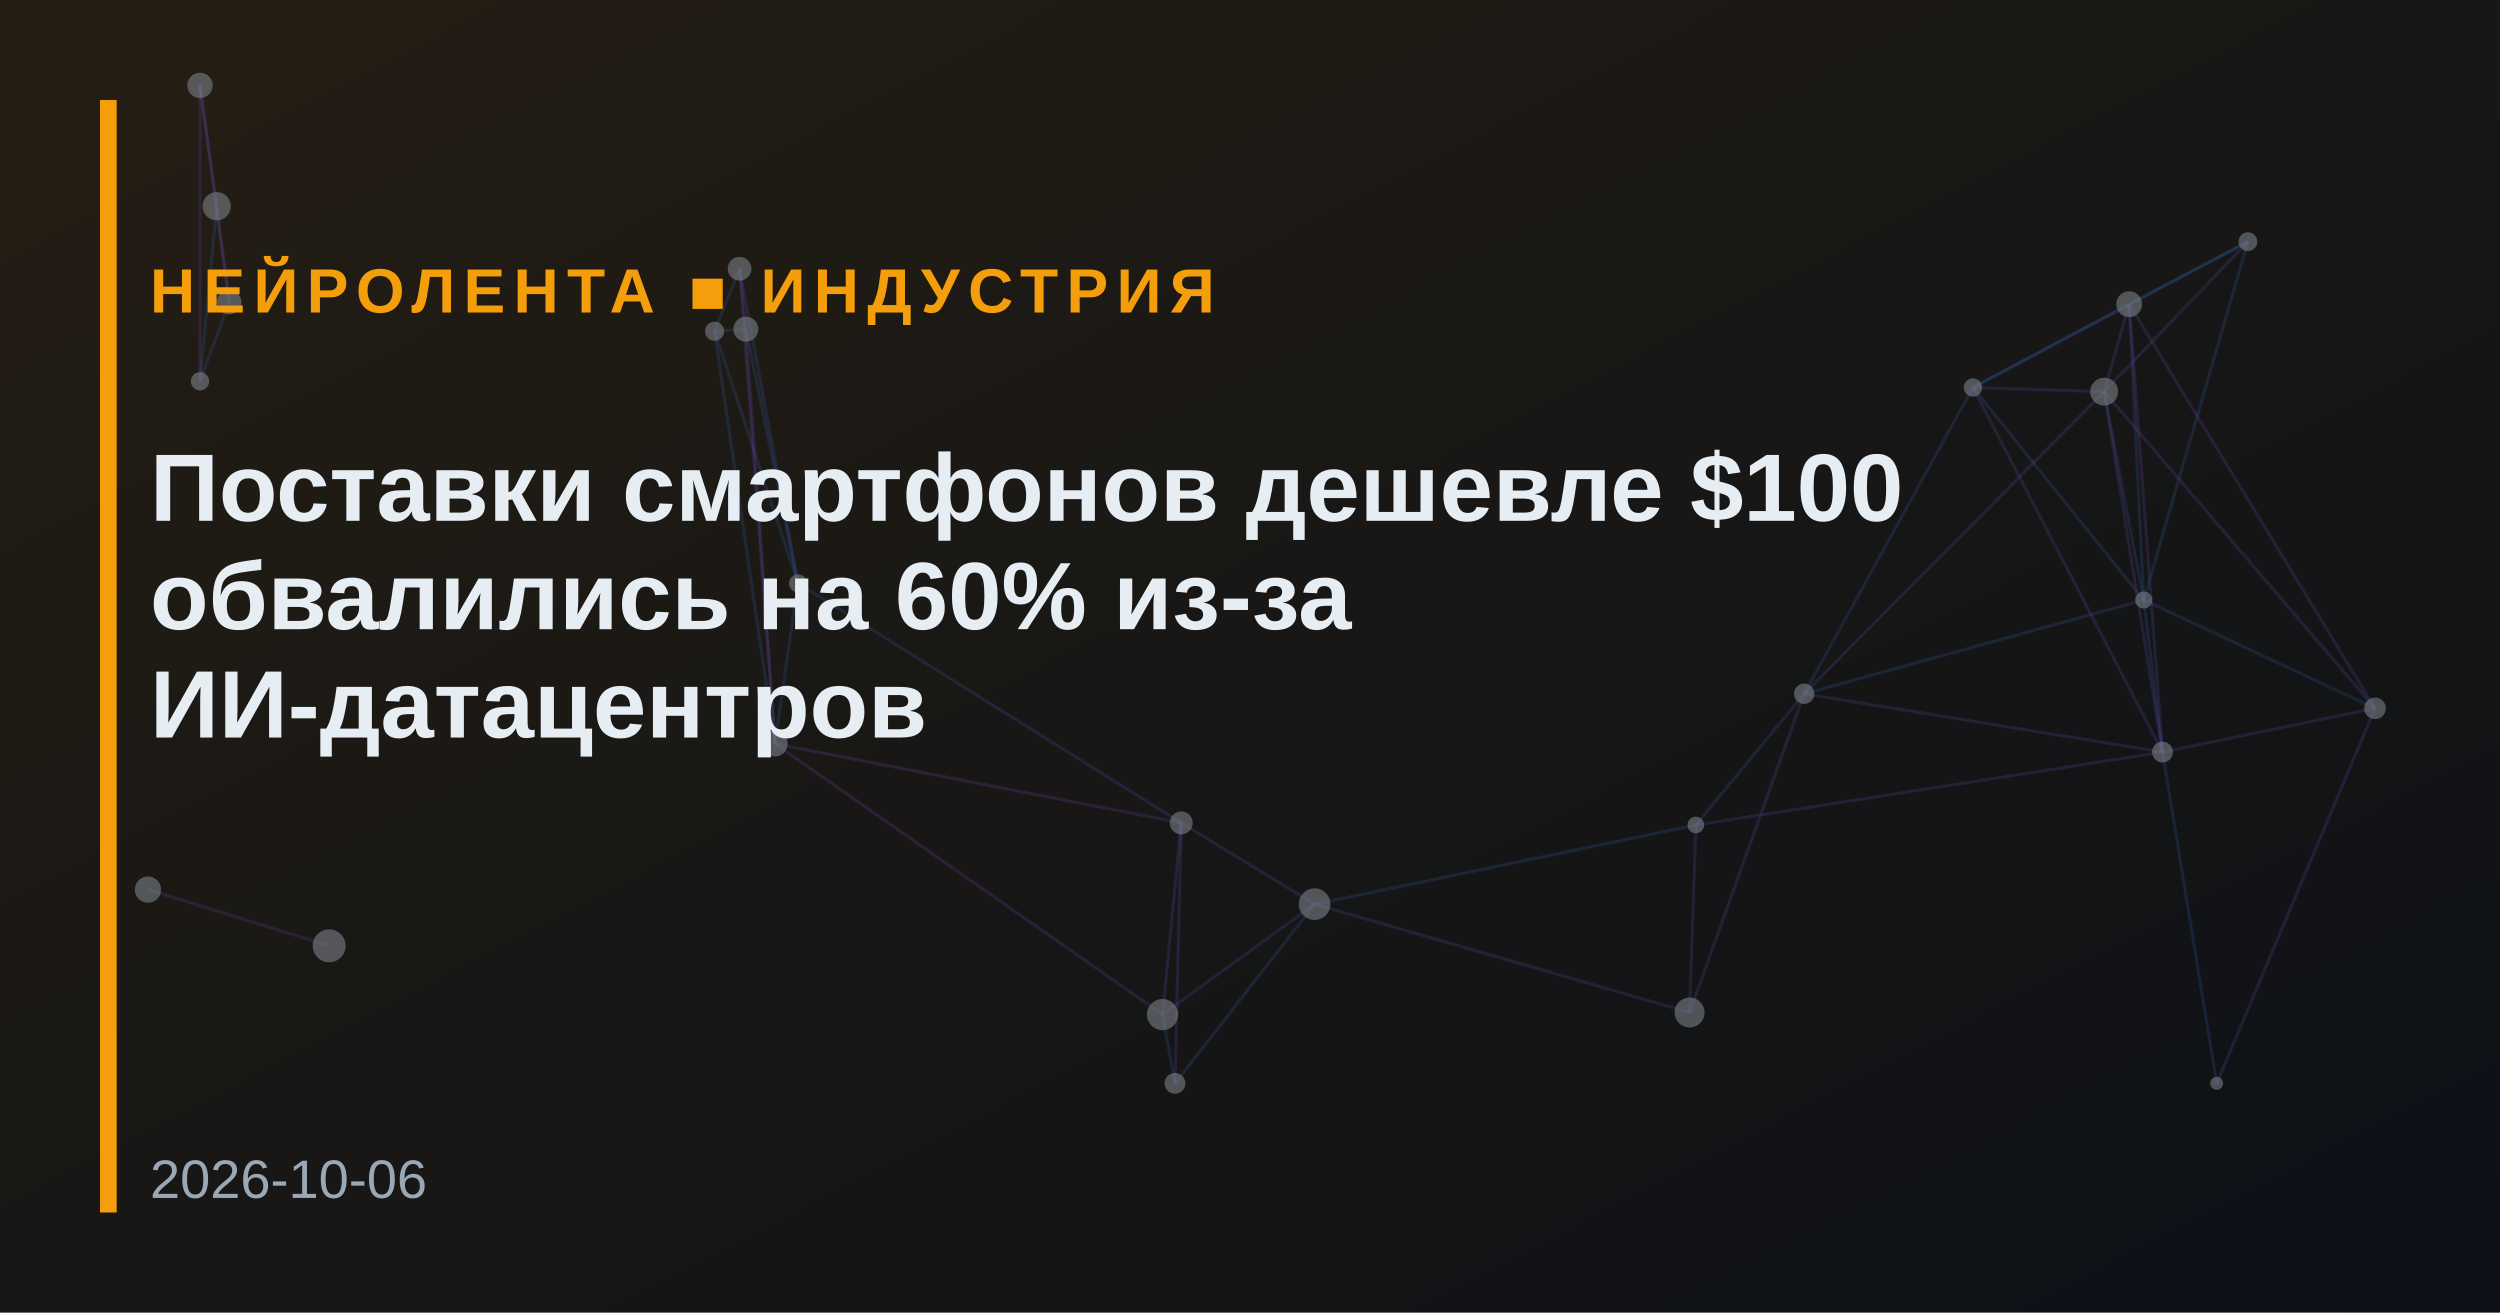
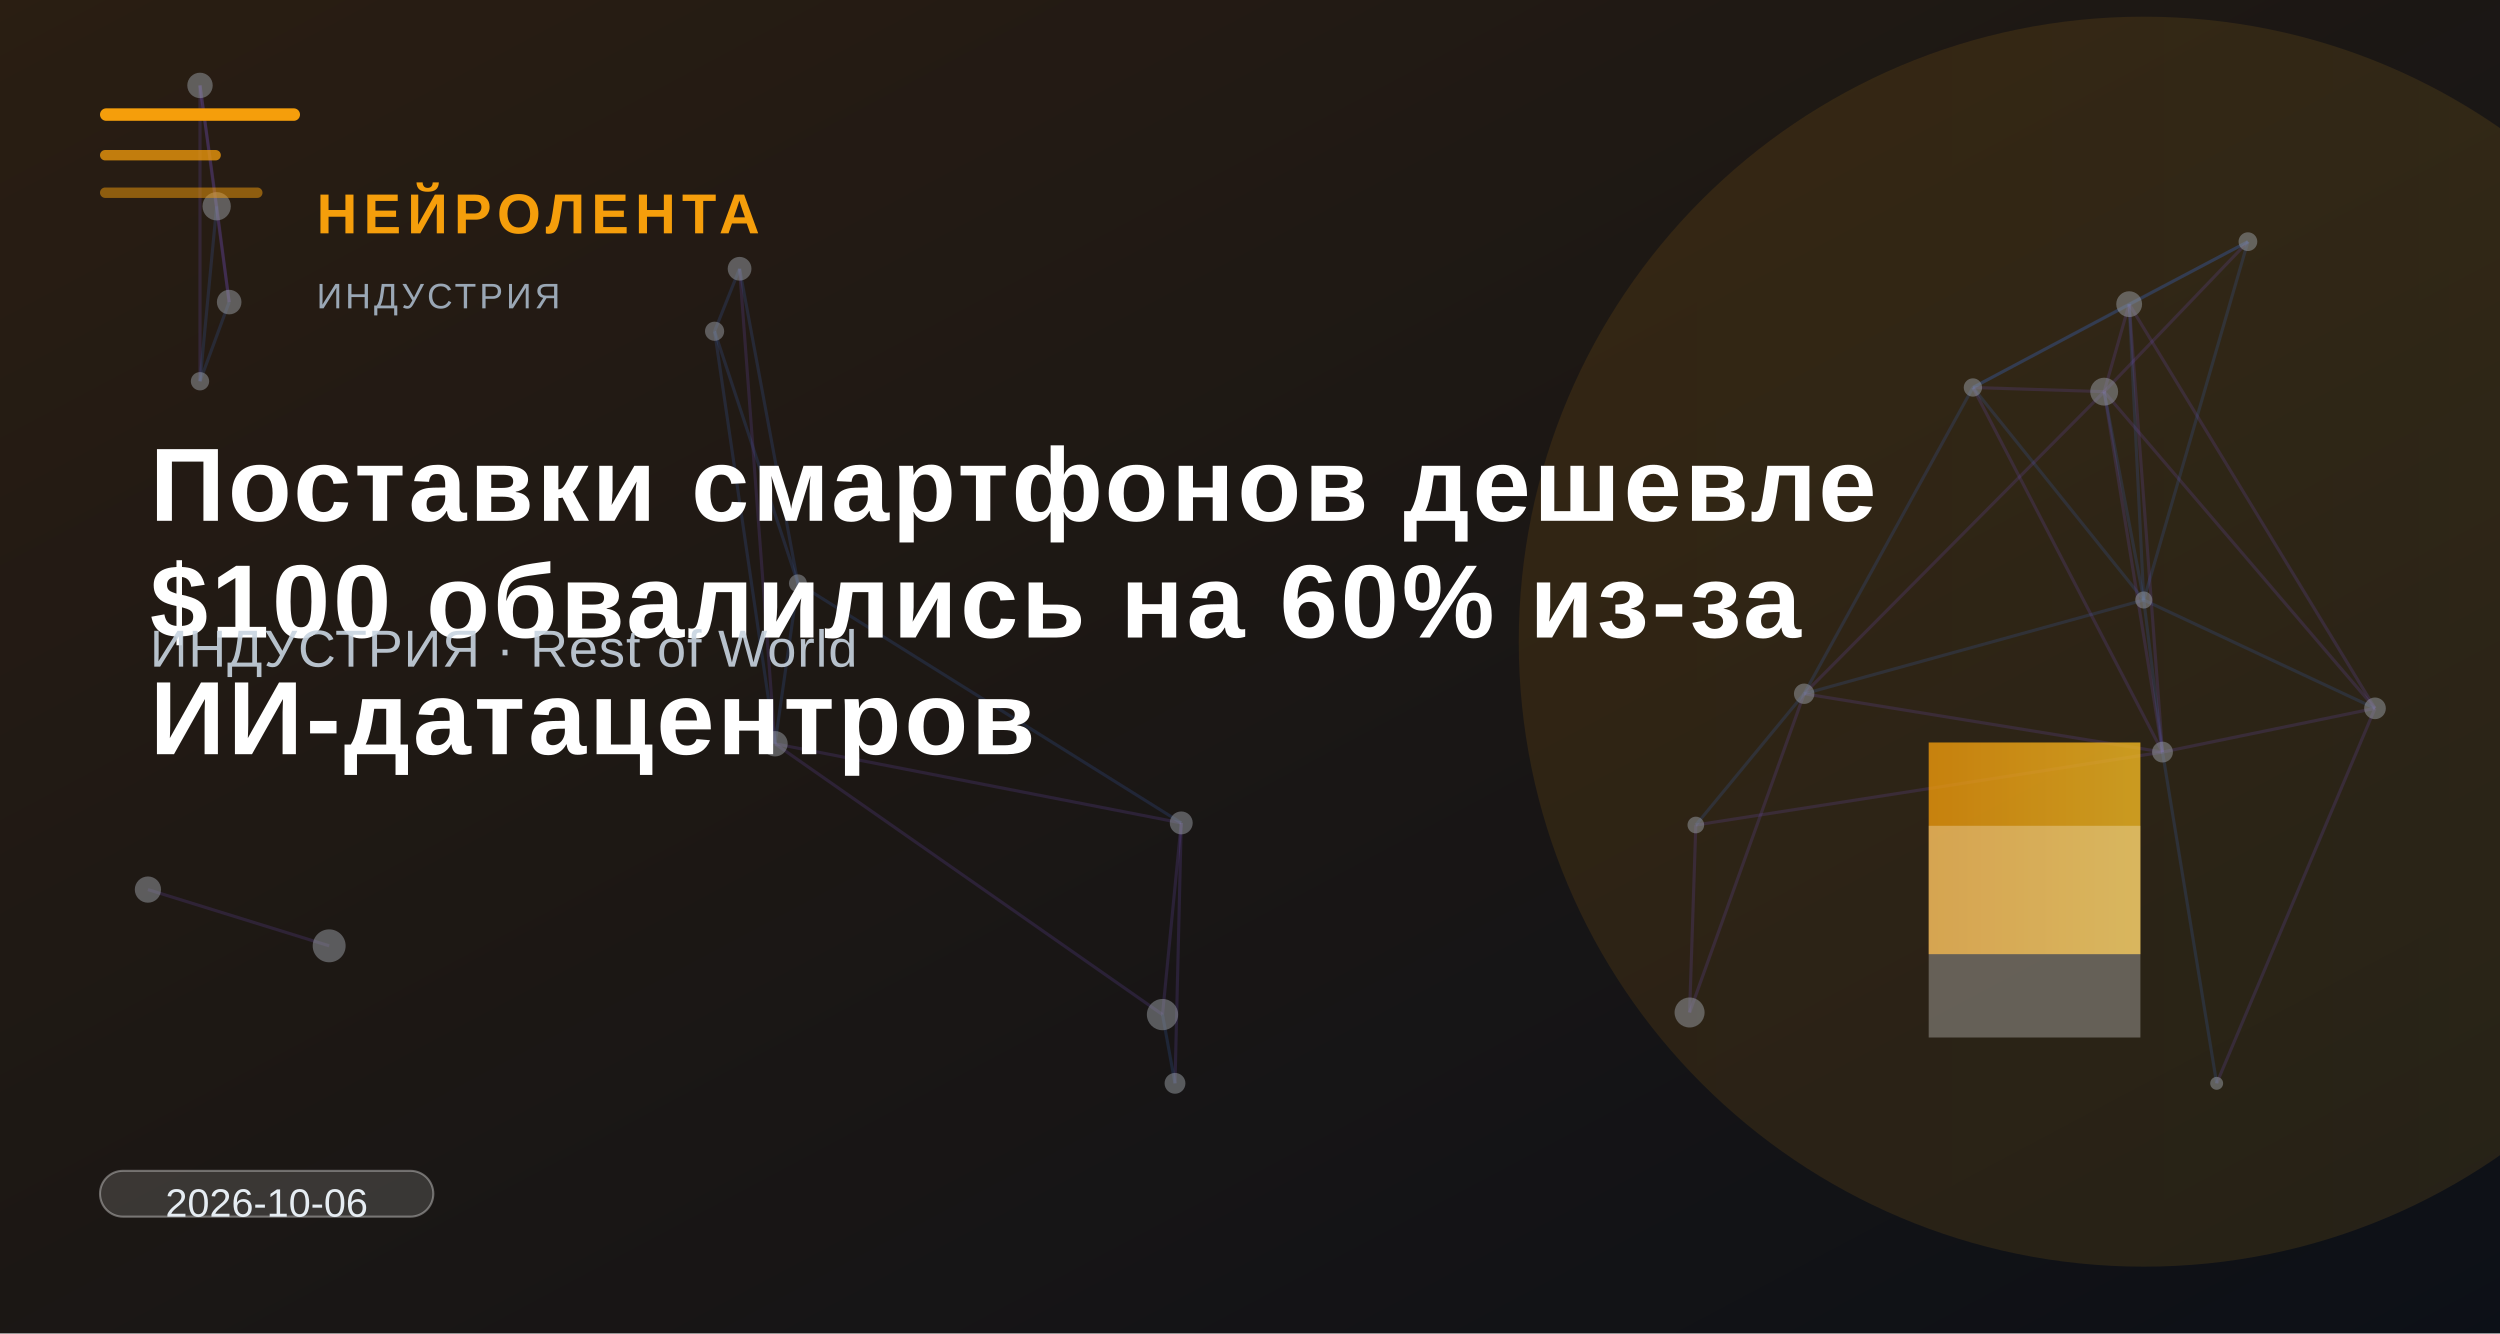
- <svg xmlns="http://www.w3.org/2000/svg" viewBox="0 0 1200 630" width="1200" height="630">
+ <svg xmlns="http://www.w3.org/2000/svg" viewBox="0 0 1200 640" width="1200" height="640">
  <defs>
    <linearGradient id="bg" x1="0" y1="0" x2="1" y2="1">
-       <stop offset="0" stop-color="#3a2a12" />
+       <stop offset="0" stop-color="#3a2610" />
      <stop offset="1" stop-color="#0d1117" />
    </linearGradient>
+     <linearGradient id="glow" x1="0" y1="0" x2="1" y2="0">
+       <stop offset="0" stop-color="#f59e0b" stop-opacity="0.9" />
+       <stop offset="1" stop-color="#fbbf24" stop-opacity="0.9" />
+     </linearGradient>
  </defs>
-   <rect width="1200" height="630" fill="url(#bg)" />
-   <line x1="1029" y1="288" x2="1140" y2="340" stroke="#4f8cff" stroke-opacity="0.25" stroke-width="1.5" />
-   <line x1="1029" y1="288" x2="1038" y2="361" stroke="#4f8cff" stroke-opacity="0.25" stroke-width="1.5" />
-   <line x1="1029" y1="288" x2="1010" y2="188" stroke="#4f8cff" stroke-opacity="0.25" stroke-width="1.5" />
-   <line x1="1029" y1="288" x2="947" y2="186" stroke="#4f8cff" stroke-opacity="0.25" stroke-width="1.5" />
-   <line x1="1029" y1="288" x2="866" y2="333" stroke="#4f8cff" stroke-opacity="0.25" stroke-width="1.5" />
-   <line x1="1029" y1="288" x2="1079" y2="116" stroke="#4f8cff" stroke-opacity="0.25" stroke-width="1.5" />
-   <line x1="1029" y1="288" x2="1022" y2="146" stroke="#4f8cff" stroke-opacity="0.25" stroke-width="1.5" />
-   <line x1="96" y1="41" x2="96" y2="183" stroke="#9d6bff" stroke-opacity="0.25" stroke-width="1.5" />
-   <line x1="96" y1="41" x2="104" y2="99" stroke="#9d6bff" stroke-opacity="0.25" stroke-width="1.5" />
-   <line x1="96" y1="41" x2="110" y2="145" stroke="#9d6bff" stroke-opacity="0.25" stroke-width="1.5" />
-   <line x1="811" y1="486" x2="814" y2="396" stroke="#9d6bff" stroke-opacity="0.25" stroke-width="1.5" />
-   <line x1="811" y1="486" x2="866" y2="333" stroke="#9d6bff" stroke-opacity="0.25" stroke-width="1.5" />
-   <line x1="811" y1="486" x2="631" y2="434" stroke="#9d6bff" stroke-opacity="0.25" stroke-width="1.5" />
-   <line x1="383" y1="280" x2="343" y2="159" stroke="#4f8cff" stroke-opacity="0.25" stroke-width="1.5" />
-   <line x1="383" y1="280" x2="567" y2="395" stroke="#4f8cff" stroke-opacity="0.25" stroke-width="1.5" />
-   <line x1="383" y1="280" x2="372" y2="357" stroke="#4f8cff" stroke-opacity="0.25" stroke-width="1.5" />
-   <line x1="383" y1="280" x2="355" y2="129" stroke="#4f8cff" stroke-opacity="0.25" stroke-width="1.5" />
-   <line x1="383" y1="280" x2="358" y2="158" stroke="#4f8cff" stroke-opacity="0.25" stroke-width="1.5" />
-   <line x1="343" y1="159" x2="372" y2="357" stroke="#4f8cff" stroke-opacity="0.25" stroke-width="1.5" />
-   <line x1="343" y1="159" x2="355" y2="129" stroke="#4f8cff" stroke-opacity="0.25" stroke-width="1.5" />
-   <line x1="343" y1="159" x2="358" y2="158" stroke="#4f8cff" stroke-opacity="0.25" stroke-width="1.5" />
-   <line x1="1140" y1="340" x2="1064" y2="520" stroke="#9d6bff" stroke-opacity="0.25" stroke-width="1.5" />
-   <line x1="1140" y1="340" x2="1038" y2="361" stroke="#9d6bff" stroke-opacity="0.25" stroke-width="1.5" />
-   <line x1="1140" y1="340" x2="1010" y2="188" stroke="#9d6bff" stroke-opacity="0.25" stroke-width="1.5" />
-   <line x1="1140" y1="340" x2="1022" y2="146" stroke="#9d6bff" stroke-opacity="0.25" stroke-width="1.5" />
-   <line x1="1064" y1="520" x2="1038" y2="361" stroke="#4f8cff" stroke-opacity="0.25" stroke-width="1.5" />
-   <line x1="567" y1="395" x2="372" y2="357" stroke="#9d6bff" stroke-opacity="0.25" stroke-width="1.5" />
-   <line x1="567" y1="395" x2="564" y2="520" stroke="#9d6bff" stroke-opacity="0.25" stroke-width="1.5" />
-   <line x1="567" y1="395" x2="558" y2="487" stroke="#9d6bff" stroke-opacity="0.25" stroke-width="1.5" />
-   <line x1="567" y1="395" x2="631" y2="434" stroke="#9d6bff" stroke-opacity="0.25" stroke-width="1.5" />
-   <line x1="96" y1="183" x2="104" y2="99" stroke="#4f8cff" stroke-opacity="0.25" stroke-width="1.5" />
-   <line x1="96" y1="183" x2="110" y2="145" stroke="#4f8cff" stroke-opacity="0.25" stroke-width="1.5" />
-   <line x1="104" y1="99" x2="110" y2="145" stroke="#9d6bff" stroke-opacity="0.25" stroke-width="1.5" />
-   <line x1="1038" y1="361" x2="1010" y2="188" stroke="#9d6bff" stroke-opacity="0.25" stroke-width="1.5" />
-   <line x1="1038" y1="361" x2="947" y2="186" stroke="#9d6bff" stroke-opacity="0.25" stroke-width="1.5" />
-   <line x1="1038" y1="361" x2="814" y2="396" stroke="#9d6bff" stroke-opacity="0.25" stroke-width="1.5" />
-   <line x1="1038" y1="361" x2="866" y2="333" stroke="#9d6bff" stroke-opacity="0.25" stroke-width="1.5" />
-   <line x1="1038" y1="361" x2="1022" y2="146" stroke="#9d6bff" stroke-opacity="0.25" stroke-width="1.5" />
-   <line x1="1010" y1="188" x2="947" y2="186" stroke="#9d6bff" stroke-opacity="0.25" stroke-width="1.5" />
-   <line x1="1010" y1="188" x2="866" y2="333" stroke="#9d6bff" stroke-opacity="0.25" stroke-width="1.5" />
-   <line x1="1010" y1="188" x2="1079" y2="116" stroke="#9d6bff" stroke-opacity="0.25" stroke-width="1.5" />
-   <line x1="1010" y1="188" x2="1022" y2="146" stroke="#9d6bff" stroke-opacity="0.25" stroke-width="1.5" />
-   <line x1="947" y1="186" x2="866" y2="333" stroke="#4f8cff" stroke-opacity="0.25" stroke-width="1.5" />
-   <line x1="947" y1="186" x2="1079" y2="116" stroke="#4f8cff" stroke-opacity="0.25" stroke-width="1.5" />
-   <line x1="947" y1="186" x2="1022" y2="146" stroke="#4f8cff" stroke-opacity="0.25" stroke-width="1.5" />
-   <line x1="372" y1="357" x2="558" y2="487" stroke="#9d6bff" stroke-opacity="0.25" stroke-width="1.5" />
-   <line x1="372" y1="357" x2="355" y2="129" stroke="#9d6bff" stroke-opacity="0.25" stroke-width="1.5" />
-   <line x1="372" y1="357" x2="358" y2="158" stroke="#9d6bff" stroke-opacity="0.25" stroke-width="1.5" />
-   <line x1="814" y1="396" x2="866" y2="333" stroke="#4f8cff" stroke-opacity="0.25" stroke-width="1.5" />
-   <line x1="814" y1="396" x2="631" y2="434" stroke="#4f8cff" stroke-opacity="0.25" stroke-width="1.5" />
-   <line x1="564" y1="520" x2="558" y2="487" stroke="#4f8cff" stroke-opacity="0.25" stroke-width="1.5" />
-   <line x1="564" y1="520" x2="631" y2="434" stroke="#4f8cff" stroke-opacity="0.25" stroke-width="1.5" />
-   <line x1="71" y1="427" x2="158" y2="454" stroke="#9d6bff" stroke-opacity="0.25" stroke-width="1.5" />
-   <line x1="558" y1="487" x2="631" y2="434" stroke="#9d6bff" stroke-opacity="0.25" stroke-width="1.5" />
-   <line x1="355" y1="129" x2="358" y2="158" stroke="#9d6bff" stroke-opacity="0.25" stroke-width="1.5" />
-   <line x1="1079" y1="116" x2="1022" y2="146" stroke="#4f8cff" stroke-opacity="0.25" stroke-width="1.5" />
-   <circle cx="1029" cy="288" r="4.1" fill="#e6edf3" fill-opacity="0.55" />
-   <circle cx="96" cy="41" r="6.1" fill="#e6edf3" fill-opacity="0.55" />
-   <circle cx="811" cy="486" r="7.2" fill="#e6edf3" fill-opacity="0.55" />
-   <circle cx="383" cy="280" r="4.3" fill="#e6edf3" fill-opacity="0.55" />
-   <circle cx="343" cy="159" r="4.6" fill="#e6edf3" fill-opacity="0.55" />
-   <circle cx="1140" cy="340" r="5.2" fill="#e6edf3" fill-opacity="0.55" />
-   <circle cx="1064" cy="520" r="3.1" fill="#e6edf3" fill-opacity="0.55" />
-   <circle cx="567" cy="395" r="5.5" fill="#e6edf3" fill-opacity="0.55" />
-   <circle cx="96" cy="183" r="4.4" fill="#e6edf3" fill-opacity="0.55" />
-   <circle cx="104" cy="99" r="6.8" fill="#e6edf3" fill-opacity="0.55" />
-   <circle cx="1038" cy="361" r="5.0" fill="#e6edf3" fill-opacity="0.55" />
-   <circle cx="110" cy="145" r="5.9" fill="#e6edf3" fill-opacity="0.55" />
-   <circle cx="1010" cy="188" r="6.7" fill="#e6edf3" fill-opacity="0.55" />
-   <circle cx="947" cy="186" r="4.4" fill="#e6edf3" fill-opacity="0.55" />
-   <circle cx="372" cy="357" r="6.1" fill="#e6edf3" fill-opacity="0.55" />
-   <circle cx="814" cy="396" r="4.0" fill="#e6edf3" fill-opacity="0.55" />
-   <circle cx="564" cy="520" r="5.0" fill="#e6edf3" fill-opacity="0.55" />
-   <circle cx="71" cy="427" r="6.3" fill="#e6edf3" fill-opacity="0.55" />
-   <circle cx="866" cy="333" r="4.9" fill="#e6edf3" fill-opacity="0.55" />
-   <circle cx="158" cy="454" r="7.9" fill="#e6edf3" fill-opacity="0.55" />
-   <circle cx="558" cy="487" r="7.5" fill="#e6edf3" fill-opacity="0.55" />
-   <circle cx="355" cy="129" r="5.7" fill="#e6edf3" fill-opacity="0.55" />
-   <circle cx="1079" cy="116" r="4.5" fill="#e6edf3" fill-opacity="0.55" />
-   <circle cx="1022" cy="146" r="6.2" fill="#e6edf3" fill-opacity="0.55" />
-   <circle cx="631" cy="434" r="7.6" fill="#e6edf3" fill-opacity="0.55" />
-   <circle cx="358" cy="158" r="6.0" fill="#e6edf3" fill-opacity="0.55" />
-   <rect x="0" y="0" width="1200" height="630" fill="#0d1117" fill-opacity="0.45" />
-   <rect x="48" y="48" width="8" height="534" fill="#f59e0b" />
-   <text x="72" y="150" font-family="Arial, sans-serif" font-size="30" font-weight="bold" fill="#f59e0b" letter-spacing="4">НЕЙРОЛЕНТА ■ ИНДУСТРИЯ</text>
-   <text x="72" y="250" font-family="Arial, sans-serif" font-size="46" font-weight="bold" fill="#e6edf3">
-     <tspan x="72" dy="0">Поставки смартфонов дешевле $100</tspan>
-     <tspan x="72" dy="52">обвалились на 60% из-за</tspan>
-     <tspan x="72" dy="52">ИИ-датацентров</tspan>
+   <rect width="1200" height="640" fill="url(#bg)" />
+   <circle cx="1029" cy="308" r="300" fill="url(#glow)" opacity="0.18" />
+   <line x1="1029" y1="288" x2="1140" y2="340" stroke="#4f8cff" stroke-opacity="0.22" stroke-width="1.5" />
+   <line x1="1029" y1="288" x2="1038" y2="361" stroke="#4f8cff" stroke-opacity="0.22" stroke-width="1.5" />
+   <line x1="1029" y1="288" x2="1010" y2="188" stroke="#4f8cff" stroke-opacity="0.22" stroke-width="1.5" />
+   <line x1="1029" y1="288" x2="947" y2="186" stroke="#4f8cff" stroke-opacity="0.22" stroke-width="1.5" />
+   <line x1="1029" y1="288" x2="866" y2="333" stroke="#4f8cff" stroke-opacity="0.22" stroke-width="1.5" />
+   <line x1="1029" y1="288" x2="1079" y2="116" stroke="#4f8cff" stroke-opacity="0.22" stroke-width="1.5" />
+   <line x1="1029" y1="288" x2="1022" y2="146" stroke="#4f8cff" stroke-opacity="0.22" stroke-width="1.5" />
+   <line x1="96" y1="41" x2="96" y2="183" stroke="#9d6bff" stroke-opacity="0.22" stroke-width="1.5" />
+   <line x1="96" y1="41" x2="104" y2="99" stroke="#9d6bff" stroke-opacity="0.22" stroke-width="1.5" />
+   <line x1="96" y1="41" x2="110" y2="145" stroke="#9d6bff" stroke-opacity="0.22" stroke-width="1.5" />
+   <line x1="811" y1="486" x2="814" y2="396" stroke="#9d6bff" stroke-opacity="0.22" stroke-width="1.5" />
+   <line x1="811" y1="486" x2="866" y2="333" stroke="#9d6bff" stroke-opacity="0.22" stroke-width="1.5" />
+   <line x1="383" y1="280" x2="343" y2="159" stroke="#4f8cff" stroke-opacity="0.22" stroke-width="1.5" />
+   <line x1="383" y1="280" x2="567" y2="395" stroke="#4f8cff" stroke-opacity="0.22" stroke-width="1.5" />
+   <line x1="383" y1="280" x2="372" y2="357" stroke="#4f8cff" stroke-opacity="0.22" stroke-width="1.5" />
+   <line x1="383" y1="280" x2="355" y2="129" stroke="#4f8cff" stroke-opacity="0.22" stroke-width="1.5" />
+   <line x1="343" y1="159" x2="372" y2="357" stroke="#4f8cff" stroke-opacity="0.22" stroke-width="1.5" />
+   <line x1="343" y1="159" x2="355" y2="129" stroke="#4f8cff" stroke-opacity="0.22" stroke-width="1.5" />
+   <line x1="1140" y1="340" x2="1064" y2="520" stroke="#9d6bff" stroke-opacity="0.22" stroke-width="1.5" />
+   <line x1="1140" y1="340" x2="1038" y2="361" stroke="#9d6bff" stroke-opacity="0.22" stroke-width="1.5" />
+   <line x1="1140" y1="340" x2="1010" y2="188" stroke="#9d6bff" stroke-opacity="0.22" stroke-width="1.5" />
+   <line x1="1140" y1="340" x2="1022" y2="146" stroke="#9d6bff" stroke-opacity="0.22" stroke-width="1.5" />
+   <line x1="1064" y1="520" x2="1038" y2="361" stroke="#4f8cff" stroke-opacity="0.22" stroke-width="1.5" />
+   <line x1="567" y1="395" x2="372" y2="357" stroke="#9d6bff" stroke-opacity="0.22" stroke-width="1.5" />
+   <line x1="567" y1="395" x2="564" y2="520" stroke="#9d6bff" stroke-opacity="0.22" stroke-width="1.5" />
+   <line x1="567" y1="395" x2="558" y2="487" stroke="#9d6bff" stroke-opacity="0.22" stroke-width="1.5" />
+   <line x1="96" y1="183" x2="104" y2="99" stroke="#4f8cff" stroke-opacity="0.22" stroke-width="1.5" />
+   <line x1="96" y1="183" x2="110" y2="145" stroke="#4f8cff" stroke-opacity="0.22" stroke-width="1.5" />
+   <line x1="104" y1="99" x2="110" y2="145" stroke="#9d6bff" stroke-opacity="0.22" stroke-width="1.5" />
+   <line x1="1038" y1="361" x2="1010" y2="188" stroke="#9d6bff" stroke-opacity="0.22" stroke-width="1.5" />
+   <line x1="1038" y1="361" x2="947" y2="186" stroke="#9d6bff" stroke-opacity="0.22" stroke-width="1.5" />
+   <line x1="1038" y1="361" x2="814" y2="396" stroke="#9d6bff" stroke-opacity="0.22" stroke-width="1.5" />
+   <line x1="1038" y1="361" x2="866" y2="333" stroke="#9d6bff" stroke-opacity="0.22" stroke-width="1.5" />
+   <line x1="1038" y1="361" x2="1022" y2="146" stroke="#9d6bff" stroke-opacity="0.22" stroke-width="1.5" />
+   <line x1="1010" y1="188" x2="947" y2="186" stroke="#9d6bff" stroke-opacity="0.22" stroke-width="1.5" />
+   <line x1="1010" y1="188" x2="866" y2="333" stroke="#9d6bff" stroke-opacity="0.22" stroke-width="1.5" />
+   <line x1="1010" y1="188" x2="1079" y2="116" stroke="#9d6bff" stroke-opacity="0.22" stroke-width="1.5" />
+   <line x1="1010" y1="188" x2="1022" y2="146" stroke="#9d6bff" stroke-opacity="0.22" stroke-width="1.5" />
+   <line x1="947" y1="186" x2="866" y2="333" stroke="#4f8cff" stroke-opacity="0.22" stroke-width="1.5" />
+   <line x1="947" y1="186" x2="1079" y2="116" stroke="#4f8cff" stroke-opacity="0.22" stroke-width="1.5" />
+   <line x1="947" y1="186" x2="1022" y2="146" stroke="#4f8cff" stroke-opacity="0.22" stroke-width="1.5" />
+   <line x1="372" y1="357" x2="558" y2="487" stroke="#9d6bff" stroke-opacity="0.22" stroke-width="1.5" />
+   <line x1="372" y1="357" x2="355" y2="129" stroke="#9d6bff" stroke-opacity="0.22" stroke-width="1.5" />
+   <line x1="814" y1="396" x2="866" y2="333" stroke="#4f8cff" stroke-opacity="0.22" stroke-width="1.5" />
+   <line x1="564" y1="520" x2="558" y2="487" stroke="#4f8cff" stroke-opacity="0.22" stroke-width="1.5" />
+   <line x1="71" y1="427" x2="158" y2="454" stroke="#9d6bff" stroke-opacity="0.22" stroke-width="1.5" />
+   <line x1="1079" y1="116" x2="1022" y2="146" stroke="#4f8cff" stroke-opacity="0.22" stroke-width="1.5" />
+   <circle cx="1029" cy="288" r="4.1" fill="#e6edf3" fill-opacity="0.5" />
+   <circle cx="96" cy="41" r="6.1" fill="#e6edf3" fill-opacity="0.5" />
+   <circle cx="811" cy="486" r="7.2" fill="#e6edf3" fill-opacity="0.5" />
+   <circle cx="383" cy="280" r="4.3" fill="#e6edf3" fill-opacity="0.5" />
+   <circle cx="343" cy="159" r="4.6" fill="#e6edf3" fill-opacity="0.5" />
+   <circle cx="1140" cy="340" r="5.2" fill="#e6edf3" fill-opacity="0.5" />
+   <circle cx="1064" cy="520" r="3.1" fill="#e6edf3" fill-opacity="0.5" />
+   <circle cx="567" cy="395" r="5.5" fill="#e6edf3" fill-opacity="0.5" />
+   <circle cx="96" cy="183" r="4.4" fill="#e6edf3" fill-opacity="0.5" />
+   <circle cx="104" cy="99" r="6.8" fill="#e6edf3" fill-opacity="0.5" />
+   <circle cx="1038" cy="361" r="5.0" fill="#e6edf3" fill-opacity="0.5" />
+   <circle cx="110" cy="145" r="5.9" fill="#e6edf3" fill-opacity="0.5" />
+   <circle cx="1010" cy="188" r="6.7" fill="#e6edf3" fill-opacity="0.5" />
+   <circle cx="947" cy="186" r="4.4" fill="#e6edf3" fill-opacity="0.5" />
+   <circle cx="372" cy="357" r="6.1" fill="#e6edf3" fill-opacity="0.5" />
+   <circle cx="814" cy="396" r="4.0" fill="#e6edf3" fill-opacity="0.5" />
+   <circle cx="564" cy="520" r="5.0" fill="#e6edf3" fill-opacity="0.5" />
+   <circle cx="71" cy="427" r="6.3" fill="#e6edf3" fill-opacity="0.5" />
+   <circle cx="866" cy="333" r="4.9" fill="#e6edf3" fill-opacity="0.5" />
+   <circle cx="158" cy="454" r="7.9" fill="#e6edf3" fill-opacity="0.5" />
+   <circle cx="558" cy="487" r="7.5" fill="#e6edf3" fill-opacity="0.5" />
+   <circle cx="355" cy="129" r="5.7" fill="#e6edf3" fill-opacity="0.5" />
+   <circle cx="1079" cy="116" r="4.5" fill="#e6edf3" fill-opacity="0.5" />
+   <circle cx="1022" cy="146" r="6.2" fill="#e6edf3" fill-opacity="0.5" />
+   <rect x="0" y="0" width="1200" height="640" fill="rgba(13,17,23,0.35)" />
+   <rect x="48" y="52" width="96" height="6" rx="3" fill="#f59e0b" />
+   <rect x="48" y="72" width="58" height="5" rx="2.5" fill="#f59e0b" opacity="0.75" />
+   <rect x="48" y="90" width="78" height="5" rx="2.5" fill="#f59e0b" opacity="0.5" />
+   <text x="152" y="112" font-family="Arial, sans-serif" font-size="27" font-weight="bold" fill="#f59e0b" letter-spacing="3">НЕЙРОЛЕНТА</text>
+   <text x="152" y="148" font-family="Arial, sans-serif" font-size="17" fill="#9aa7b5" letter-spacing="1.5">ИНДУСТРИЯ</text>
+   <rect x="48" y="562" width="160" height="22" rx="11" fill="rgba(255,255,255,0.14)" stroke="rgba(255,255,255,0.35)" />
+   <text x="128" y="584" font-family="Arial, sans-serif" font-size="19" fill="#e6edf3" text-anchor="middle">2026-10-06</text>
+   <text x="72" y="250" font-family="Arial, sans-serif" font-size="50" font-weight="bold" fill="#ffffff" letter-spacing="1.5">
+     <tspan x="72" dy="0">Поставки смартфонов дешевле</tspan>
+     <tspan x="72" dy="56">$100 обвалились на 60% из-за</tspan>
+     <tspan x="72" dy="56">ИИ-датацентров</tspan>
  </text>
-   <text x="72" y="575" font-family="Arial, sans-serif" font-size="26" fill="#9aa7b5">2026-10-06</text>
+   <text x="72" y="320" font-family="Arial, sans-serif" font-size="25" fill="#c8d4e0" opacity="0.9" letter-spacing="0.5">ИНДУСТРИЯ · Rest of World</text>
+   <text x="1040" y="470" font-family="Arial, sans-serif" font-size="210" font-weight="bold" fill="url(#glow)" text-anchor="end" opacity="0.85">■</text>
+   <text x="1040" y="510" font-family="Arial, sans-serif" font-size="210" font-weight="bold" fill="rgba(255,255,255,0.35)" text-anchor="end" opacity="0.8">■</text>
</svg>
